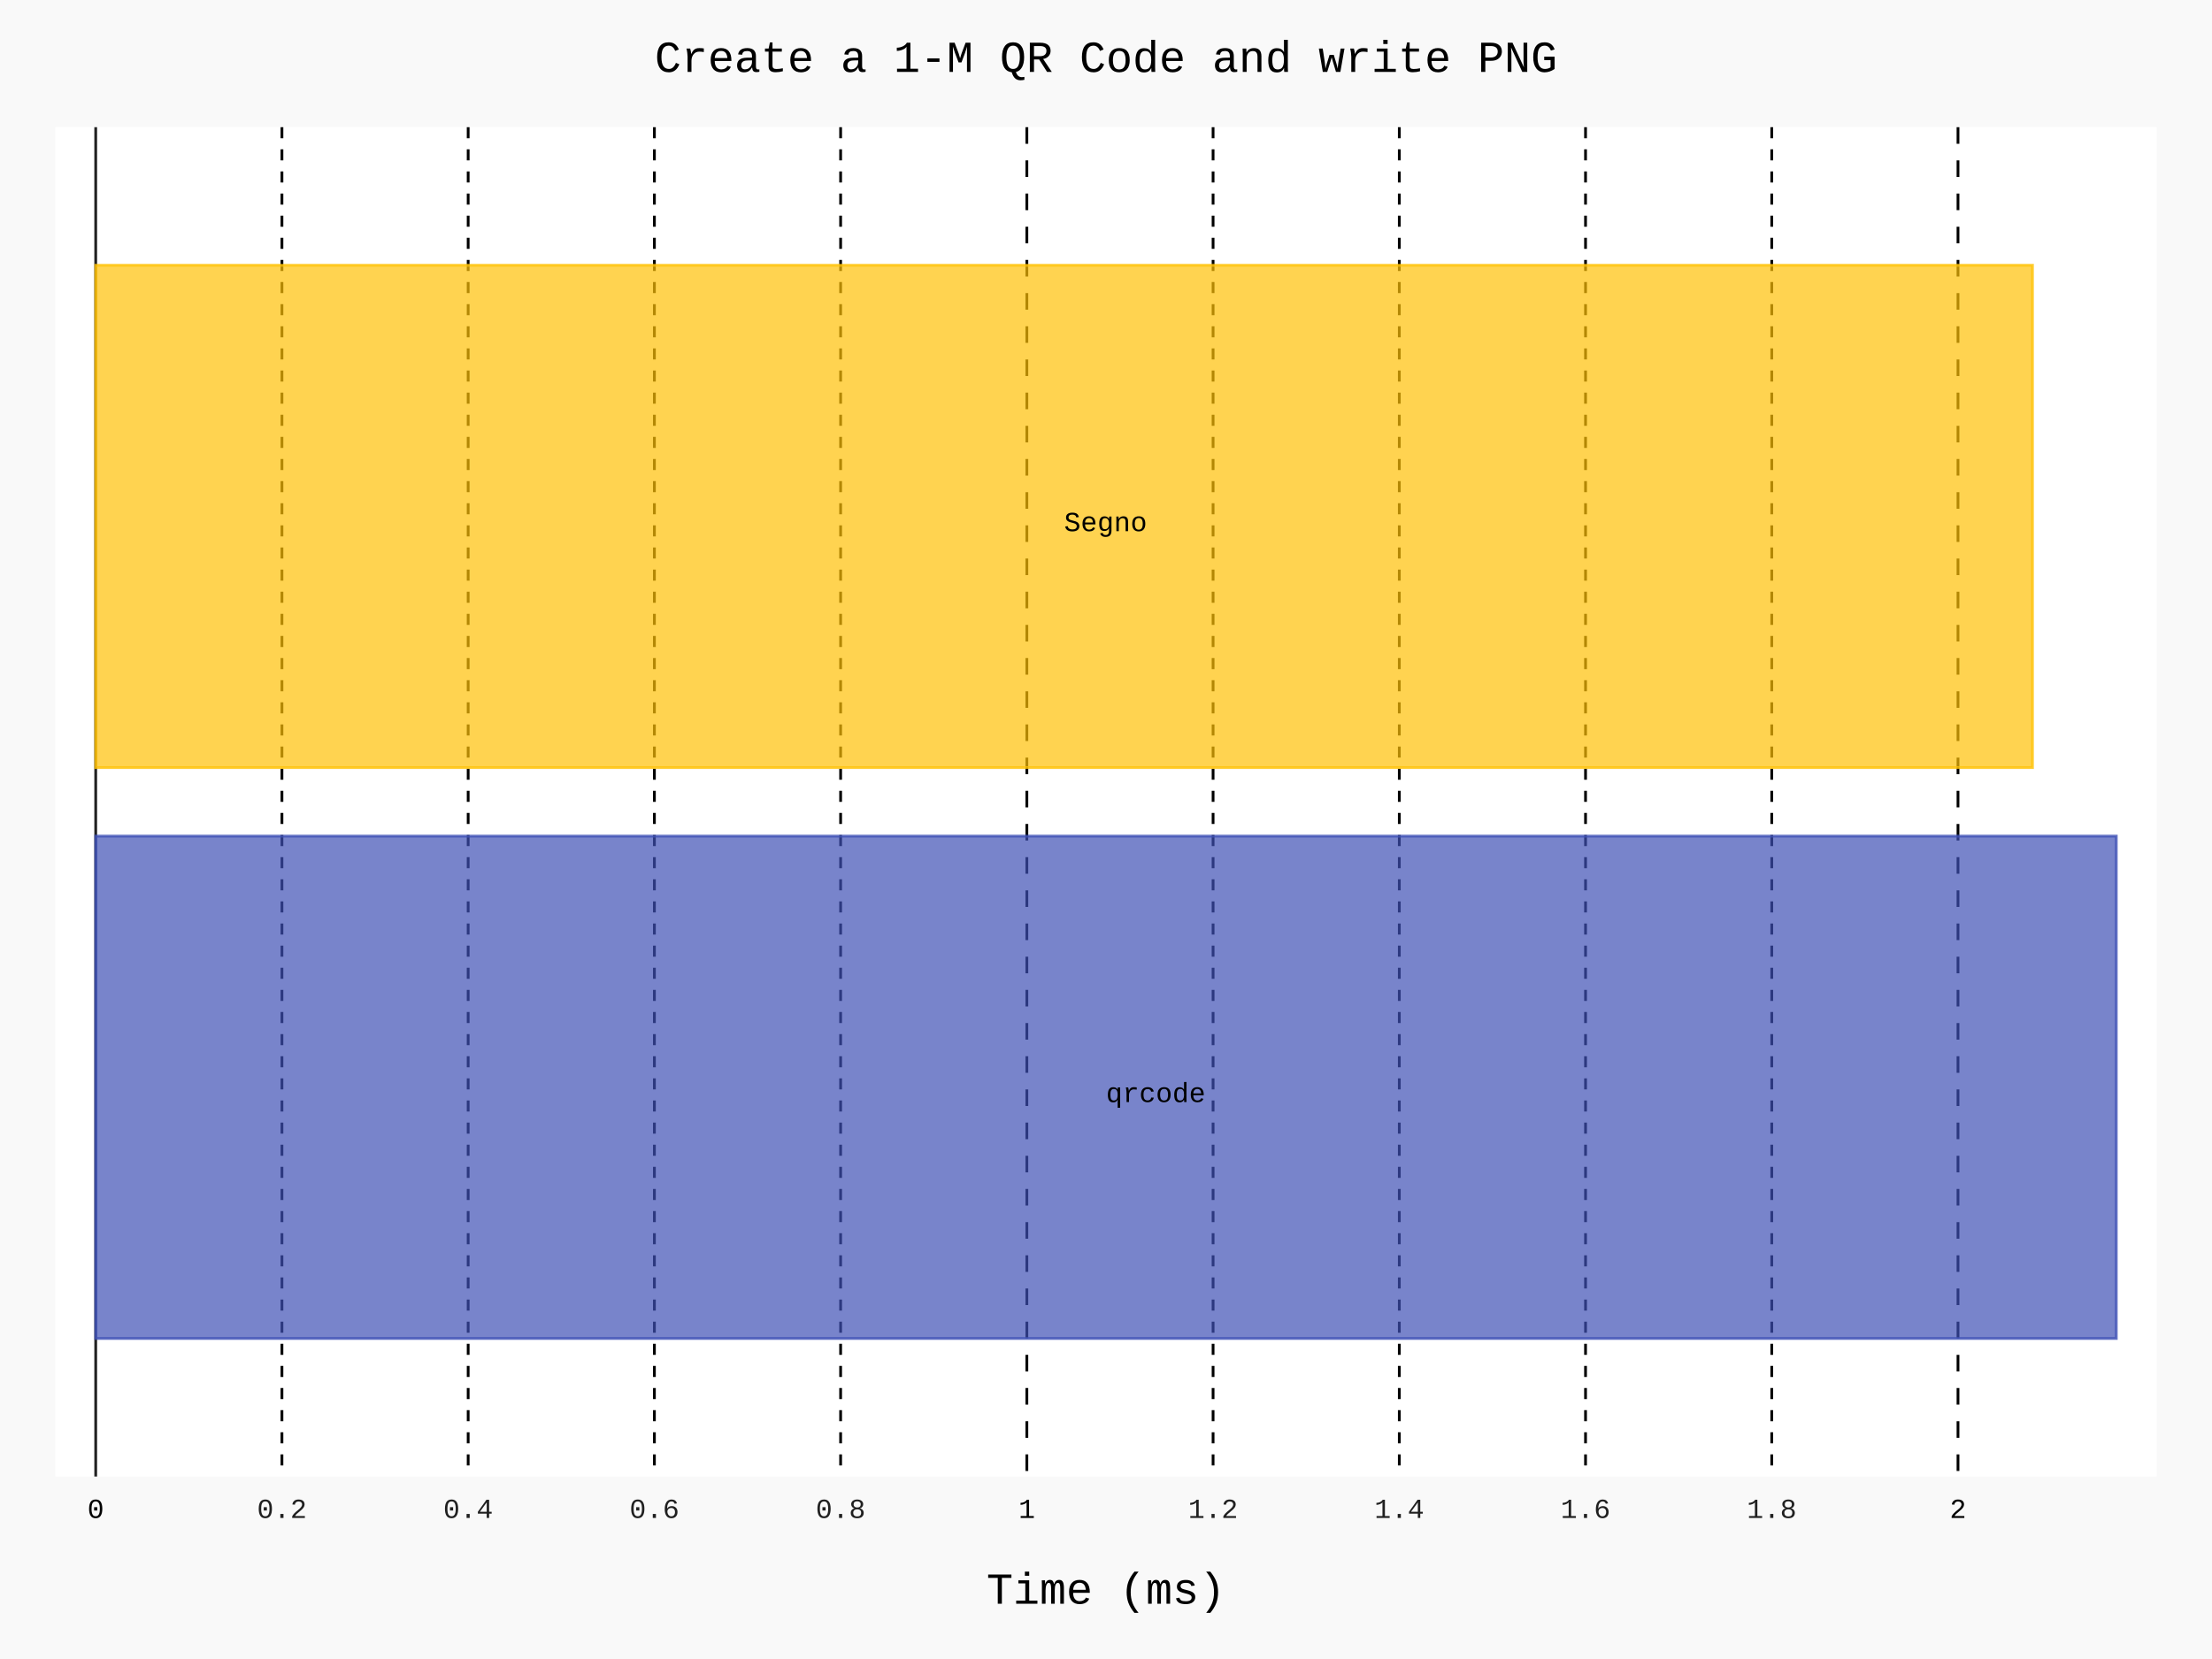
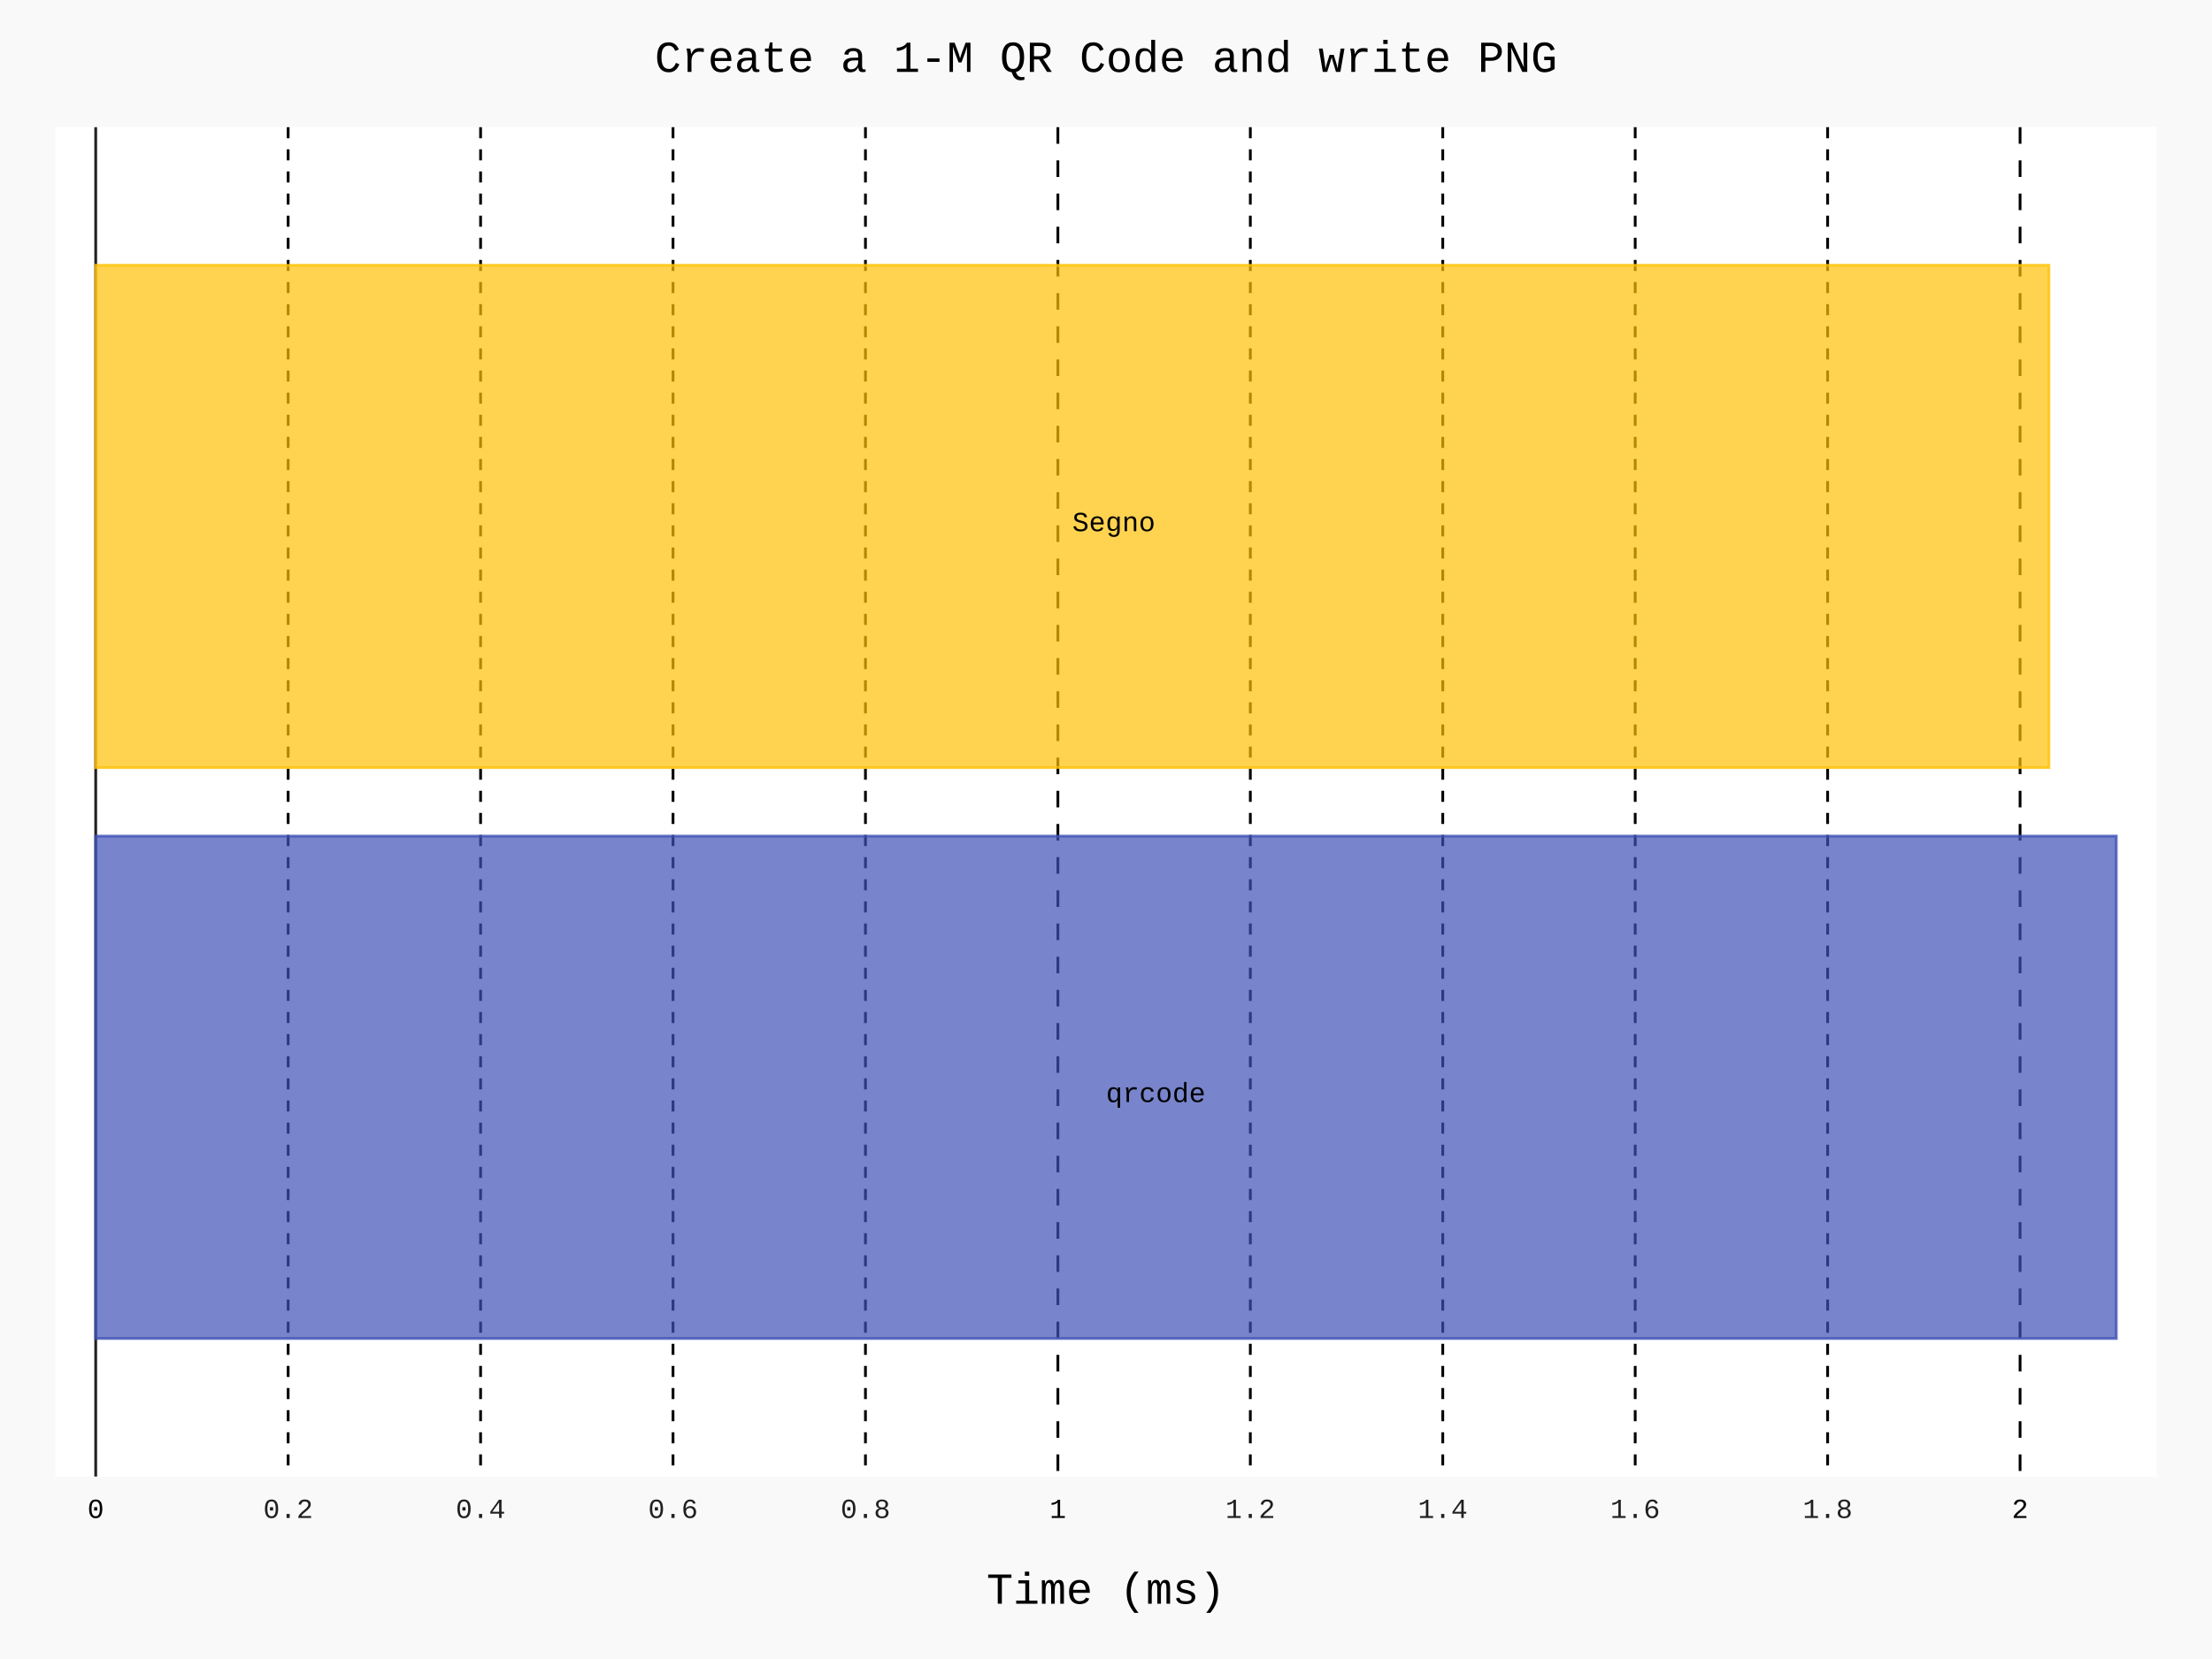
- <svg xmlns="http://www.w3.org/2000/svg" id="chart-b0e04af7-44ef-4c67-afe4-44094b39e01a" class="pygal-chart" viewBox="0 0 800 600">
+ <svg xmlns="http://www.w3.org/2000/svg" id="chart-f6bd04da-b01b-4d7c-bff4-3ae3e40bbd8a" class="pygal-chart" viewBox="0 0 800 600">
  <defs>
-     <style type="text/css">#chart-b0e04af7-44ef-4c67-afe4-44094b39e01a{-webkit-user-select:none;-webkit-font-smoothing:antialiased;font-family:Consolas,"Liberation Mono",Menlo,Courier,monospace}#chart-b0e04af7-44ef-4c67-afe4-44094b39e01a .title{font-family:Consolas,"Liberation Mono",Menlo,Courier,monospace;font-size:16px}#chart-b0e04af7-44ef-4c67-afe4-44094b39e01a .legends .legend text{font-family:Consolas,"Liberation Mono",Menlo,Courier,monospace;font-size:14px}#chart-b0e04af7-44ef-4c67-afe4-44094b39e01a .axis text{font-family:Consolas,"Liberation Mono",Menlo,Courier,monospace;font-size:10px}#chart-b0e04af7-44ef-4c67-afe4-44094b39e01a .axis text.major{font-family:Consolas,"Liberation Mono",Menlo,Courier,monospace;font-size:10px}#chart-b0e04af7-44ef-4c67-afe4-44094b39e01a .text-overlay text.value{font-family:Consolas,"Liberation Mono",Menlo,Courier,monospace;font-size:16px}#chart-b0e04af7-44ef-4c67-afe4-44094b39e01a .text-overlay text.label{font-family:Consolas,"Liberation Mono",Menlo,Courier,monospace;font-size:10px}#chart-b0e04af7-44ef-4c67-afe4-44094b39e01a .tooltip{font-family:Consolas,"Liberation Mono",Menlo,Courier,monospace;font-size:14px}#chart-b0e04af7-44ef-4c67-afe4-44094b39e01a text.no_data{font-family:Consolas,"Liberation Mono",Menlo,Courier,monospace;font-size:64px}
- #chart-b0e04af7-44ef-4c67-afe4-44094b39e01a{background-color:rgba(249,249,249,1)}#chart-b0e04af7-44ef-4c67-afe4-44094b39e01a path,#chart-b0e04af7-44ef-4c67-afe4-44094b39e01a line,#chart-b0e04af7-44ef-4c67-afe4-44094b39e01a rect,#chart-b0e04af7-44ef-4c67-afe4-44094b39e01a circle{-webkit-transition:150ms;-moz-transition:150ms;transition:150ms}#chart-b0e04af7-44ef-4c67-afe4-44094b39e01a .graph &gt; .background{fill:rgba(249,249,249,1)}#chart-b0e04af7-44ef-4c67-afe4-44094b39e01a .plot &gt; .background{fill:rgba(255,255,255,1)}#chart-b0e04af7-44ef-4c67-afe4-44094b39e01a .graph{fill:rgba(0,0,0,.87)}#chart-b0e04af7-44ef-4c67-afe4-44094b39e01a text.no_data{fill:rgba(0,0,0,1)}#chart-b0e04af7-44ef-4c67-afe4-44094b39e01a .title{fill:rgba(0,0,0,1)}#chart-b0e04af7-44ef-4c67-afe4-44094b39e01a .legends .legend text{fill:rgba(0,0,0,.87)}#chart-b0e04af7-44ef-4c67-afe4-44094b39e01a .legends .legend:hover text{fill:rgba(0,0,0,1)}#chart-b0e04af7-44ef-4c67-afe4-44094b39e01a .axis .line{stroke:rgba(0,0,0,1)}#chart-b0e04af7-44ef-4c67-afe4-44094b39e01a .axis .guide.line{stroke:rgba(0,0,0,.54)}#chart-b0e04af7-44ef-4c67-afe4-44094b39e01a .axis .major.line{stroke:rgba(0,0,0,.87)}#chart-b0e04af7-44ef-4c67-afe4-44094b39e01a .axis text.major{fill:rgba(0,0,0,1)}#chart-b0e04af7-44ef-4c67-afe4-44094b39e01a .axis.y .guides:hover .guide.line,#chart-b0e04af7-44ef-4c67-afe4-44094b39e01a .line-graph .axis.x .guides:hover .guide.line,#chart-b0e04af7-44ef-4c67-afe4-44094b39e01a .stackedline-graph .axis.x .guides:hover .guide.line,#chart-b0e04af7-44ef-4c67-afe4-44094b39e01a .xy-graph .axis.x .guides:hover .guide.line{stroke:rgba(0,0,0,1)}#chart-b0e04af7-44ef-4c67-afe4-44094b39e01a .axis .guides:hover text{fill:rgba(0,0,0,1)}#chart-b0e04af7-44ef-4c67-afe4-44094b39e01a .reactive{fill-opacity:.7;stroke-opacity:.8;stroke-width:1}#chart-b0e04af7-44ef-4c67-afe4-44094b39e01a .ci{stroke:rgba(0,0,0,.87)}#chart-b0e04af7-44ef-4c67-afe4-44094b39e01a .reactive.active,#chart-b0e04af7-44ef-4c67-afe4-44094b39e01a .active .reactive{fill-opacity:.8;stroke-opacity:.9;stroke-width:4}#chart-b0e04af7-44ef-4c67-afe4-44094b39e01a .ci .reactive.active{stroke-width:1.5}#chart-b0e04af7-44ef-4c67-afe4-44094b39e01a .series text{fill:rgba(0,0,0,1)}#chart-b0e04af7-44ef-4c67-afe4-44094b39e01a .tooltip rect{fill:rgba(255,255,255,1);stroke:rgba(0,0,0,1);-webkit-transition:opacity 150ms;-moz-transition:opacity 150ms;transition:opacity 150ms}#chart-b0e04af7-44ef-4c67-afe4-44094b39e01a .tooltip .label{fill:rgba(0,0,0,.87)}#chart-b0e04af7-44ef-4c67-afe4-44094b39e01a .tooltip .label{fill:rgba(0,0,0,.87)}#chart-b0e04af7-44ef-4c67-afe4-44094b39e01a .tooltip .legend{font-size:.8em;fill:rgba(0,0,0,.54)}#chart-b0e04af7-44ef-4c67-afe4-44094b39e01a .tooltip .x_label{font-size:.6em;fill:rgba(0,0,0,1)}#chart-b0e04af7-44ef-4c67-afe4-44094b39e01a .tooltip .xlink{font-size:.5em;text-decoration:underline}#chart-b0e04af7-44ef-4c67-afe4-44094b39e01a .tooltip .value{font-size:1.5em}#chart-b0e04af7-44ef-4c67-afe4-44094b39e01a .bound{font-size:.5em}#chart-b0e04af7-44ef-4c67-afe4-44094b39e01a .max-value{font-size:.75em;fill:rgba(0,0,0,.54)}#chart-b0e04af7-44ef-4c67-afe4-44094b39e01a .map-element{fill:rgba(255,255,255,1);stroke:rgba(0,0,0,.54) !important}#chart-b0e04af7-44ef-4c67-afe4-44094b39e01a .map-element .reactive{fill-opacity:inherit;stroke-opacity:inherit}#chart-b0e04af7-44ef-4c67-afe4-44094b39e01a .color-0,#chart-b0e04af7-44ef-4c67-afe4-44094b39e01a .color-0 a:visited{stroke:#F44336;fill:#F44336}#chart-b0e04af7-44ef-4c67-afe4-44094b39e01a .color-1,#chart-b0e04af7-44ef-4c67-afe4-44094b39e01a .color-1 a:visited{stroke:#3F51B5;fill:#3F51B5}#chart-b0e04af7-44ef-4c67-afe4-44094b39e01a .text-overlay .color-0 text{fill:black}#chart-b0e04af7-44ef-4c67-afe4-44094b39e01a .text-overlay .color-1 text{fill:black}
- #chart-b0e04af7-44ef-4c67-afe4-44094b39e01a text.no_data{text-anchor:middle}#chart-b0e04af7-44ef-4c67-afe4-44094b39e01a .guide.line{fill:none}#chart-b0e04af7-44ef-4c67-afe4-44094b39e01a .centered{text-anchor:middle}#chart-b0e04af7-44ef-4c67-afe4-44094b39e01a .title{text-anchor:middle}#chart-b0e04af7-44ef-4c67-afe4-44094b39e01a .legends .legend text{fill-opacity:1}#chart-b0e04af7-44ef-4c67-afe4-44094b39e01a .axis.x text{text-anchor:middle}#chart-b0e04af7-44ef-4c67-afe4-44094b39e01a .axis.x:not(.web) text[transform]{text-anchor:start}#chart-b0e04af7-44ef-4c67-afe4-44094b39e01a .axis.x:not(.web) text[transform].backwards{text-anchor:end}#chart-b0e04af7-44ef-4c67-afe4-44094b39e01a .axis.y text{text-anchor:end}#chart-b0e04af7-44ef-4c67-afe4-44094b39e01a .axis.y text[transform].backwards{text-anchor:start}#chart-b0e04af7-44ef-4c67-afe4-44094b39e01a .axis.y2 text{text-anchor:start}#chart-b0e04af7-44ef-4c67-afe4-44094b39e01a .axis.y2 text[transform].backwards{text-anchor:end}#chart-b0e04af7-44ef-4c67-afe4-44094b39e01a .axis .guide.line{stroke-dasharray:4,4;stroke:black}#chart-b0e04af7-44ef-4c67-afe4-44094b39e01a .axis .major.guide.line{stroke-dasharray:6,6;stroke:black}#chart-b0e04af7-44ef-4c67-afe4-44094b39e01a .horizontal .axis.y .guide.line,#chart-b0e04af7-44ef-4c67-afe4-44094b39e01a .horizontal .axis.y2 .guide.line,#chart-b0e04af7-44ef-4c67-afe4-44094b39e01a .vertical .axis.x .guide.line{opacity:0}#chart-b0e04af7-44ef-4c67-afe4-44094b39e01a .horizontal .axis.always_show .guide.line,#chart-b0e04af7-44ef-4c67-afe4-44094b39e01a .vertical .axis.always_show .guide.line{opacity:1 !important}#chart-b0e04af7-44ef-4c67-afe4-44094b39e01a .axis.y .guides:hover .guide.line,#chart-b0e04af7-44ef-4c67-afe4-44094b39e01a .axis.y2 .guides:hover .guide.line,#chart-b0e04af7-44ef-4c67-afe4-44094b39e01a .axis.x .guides:hover .guide.line{opacity:1}#chart-b0e04af7-44ef-4c67-afe4-44094b39e01a .axis .guides:hover text{opacity:1}#chart-b0e04af7-44ef-4c67-afe4-44094b39e01a .nofill{fill:none}#chart-b0e04af7-44ef-4c67-afe4-44094b39e01a .subtle-fill{fill-opacity:.2}#chart-b0e04af7-44ef-4c67-afe4-44094b39e01a .dot{stroke-width:1px;fill-opacity:1;stroke-opacity:1}#chart-b0e04af7-44ef-4c67-afe4-44094b39e01a .dot.active{stroke-width:5px}#chart-b0e04af7-44ef-4c67-afe4-44094b39e01a .dot.negative{fill:transparent}#chart-b0e04af7-44ef-4c67-afe4-44094b39e01a text,#chart-b0e04af7-44ef-4c67-afe4-44094b39e01a tspan{stroke:none !important}#chart-b0e04af7-44ef-4c67-afe4-44094b39e01a .series text.active{opacity:1}#chart-b0e04af7-44ef-4c67-afe4-44094b39e01a .tooltip rect{fill-opacity:.95;stroke-width:.5}#chart-b0e04af7-44ef-4c67-afe4-44094b39e01a .tooltip text{fill-opacity:1}#chart-b0e04af7-44ef-4c67-afe4-44094b39e01a .showable{visibility:hidden}#chart-b0e04af7-44ef-4c67-afe4-44094b39e01a .showable.shown{visibility:visible}#chart-b0e04af7-44ef-4c67-afe4-44094b39e01a .gauge-background{fill:rgba(229,229,229,1);stroke:none}#chart-b0e04af7-44ef-4c67-afe4-44094b39e01a .bg-lines{stroke:rgba(249,249,249,1);stroke-width:2px}</style>
+     <style type="text/css">#chart-f6bd04da-b01b-4d7c-bff4-3ae3e40bbd8a{-webkit-user-select:none;-webkit-font-smoothing:antialiased;font-family:Consolas,"Liberation Mono",Menlo,Courier,monospace}#chart-f6bd04da-b01b-4d7c-bff4-3ae3e40bbd8a .title{font-family:Consolas,"Liberation Mono",Menlo,Courier,monospace;font-size:16px}#chart-f6bd04da-b01b-4d7c-bff4-3ae3e40bbd8a .legends .legend text{font-family:Consolas,"Liberation Mono",Menlo,Courier,monospace;font-size:14px}#chart-f6bd04da-b01b-4d7c-bff4-3ae3e40bbd8a .axis text{font-family:Consolas,"Liberation Mono",Menlo,Courier,monospace;font-size:10px}#chart-f6bd04da-b01b-4d7c-bff4-3ae3e40bbd8a .axis text.major{font-family:Consolas,"Liberation Mono",Menlo,Courier,monospace;font-size:10px}#chart-f6bd04da-b01b-4d7c-bff4-3ae3e40bbd8a .text-overlay text.value{font-family:Consolas,"Liberation Mono",Menlo,Courier,monospace;font-size:16px}#chart-f6bd04da-b01b-4d7c-bff4-3ae3e40bbd8a .text-overlay text.label{font-family:Consolas,"Liberation Mono",Menlo,Courier,monospace;font-size:10px}#chart-f6bd04da-b01b-4d7c-bff4-3ae3e40bbd8a .tooltip{font-family:Consolas,"Liberation Mono",Menlo,Courier,monospace;font-size:14px}#chart-f6bd04da-b01b-4d7c-bff4-3ae3e40bbd8a text.no_data{font-family:Consolas,"Liberation Mono",Menlo,Courier,monospace;font-size:64px}
+ #chart-f6bd04da-b01b-4d7c-bff4-3ae3e40bbd8a{background-color:rgba(249,249,249,1)}#chart-f6bd04da-b01b-4d7c-bff4-3ae3e40bbd8a path,#chart-f6bd04da-b01b-4d7c-bff4-3ae3e40bbd8a line,#chart-f6bd04da-b01b-4d7c-bff4-3ae3e40bbd8a rect,#chart-f6bd04da-b01b-4d7c-bff4-3ae3e40bbd8a circle{-webkit-transition:150ms;-moz-transition:150ms;transition:150ms}#chart-f6bd04da-b01b-4d7c-bff4-3ae3e40bbd8a .graph &gt; .background{fill:rgba(249,249,249,1)}#chart-f6bd04da-b01b-4d7c-bff4-3ae3e40bbd8a .plot &gt; .background{fill:rgba(255,255,255,1)}#chart-f6bd04da-b01b-4d7c-bff4-3ae3e40bbd8a .graph{fill:rgba(0,0,0,.87)}#chart-f6bd04da-b01b-4d7c-bff4-3ae3e40bbd8a text.no_data{fill:rgba(0,0,0,1)}#chart-f6bd04da-b01b-4d7c-bff4-3ae3e40bbd8a .title{fill:rgba(0,0,0,1)}#chart-f6bd04da-b01b-4d7c-bff4-3ae3e40bbd8a .legends .legend text{fill:rgba(0,0,0,.87)}#chart-f6bd04da-b01b-4d7c-bff4-3ae3e40bbd8a .legends .legend:hover text{fill:rgba(0,0,0,1)}#chart-f6bd04da-b01b-4d7c-bff4-3ae3e40bbd8a .axis .line{stroke:rgba(0,0,0,1)}#chart-f6bd04da-b01b-4d7c-bff4-3ae3e40bbd8a .axis .guide.line{stroke:rgba(0,0,0,.54)}#chart-f6bd04da-b01b-4d7c-bff4-3ae3e40bbd8a .axis .major.line{stroke:rgba(0,0,0,.87)}#chart-f6bd04da-b01b-4d7c-bff4-3ae3e40bbd8a .axis text.major{fill:rgba(0,0,0,1)}#chart-f6bd04da-b01b-4d7c-bff4-3ae3e40bbd8a .axis.y .guides:hover .guide.line,#chart-f6bd04da-b01b-4d7c-bff4-3ae3e40bbd8a .line-graph .axis.x .guides:hover .guide.line,#chart-f6bd04da-b01b-4d7c-bff4-3ae3e40bbd8a .stackedline-graph .axis.x .guides:hover .guide.line,#chart-f6bd04da-b01b-4d7c-bff4-3ae3e40bbd8a .xy-graph .axis.x .guides:hover .guide.line{stroke:rgba(0,0,0,1)}#chart-f6bd04da-b01b-4d7c-bff4-3ae3e40bbd8a .axis .guides:hover text{fill:rgba(0,0,0,1)}#chart-f6bd04da-b01b-4d7c-bff4-3ae3e40bbd8a .reactive{fill-opacity:.7;stroke-opacity:.8;stroke-width:1}#chart-f6bd04da-b01b-4d7c-bff4-3ae3e40bbd8a .ci{stroke:rgba(0,0,0,.87)}#chart-f6bd04da-b01b-4d7c-bff4-3ae3e40bbd8a .reactive.active,#chart-f6bd04da-b01b-4d7c-bff4-3ae3e40bbd8a .active .reactive{fill-opacity:.8;stroke-opacity:.9;stroke-width:4}#chart-f6bd04da-b01b-4d7c-bff4-3ae3e40bbd8a .ci .reactive.active{stroke-width:1.5}#chart-f6bd04da-b01b-4d7c-bff4-3ae3e40bbd8a .series text{fill:rgba(0,0,0,1)}#chart-f6bd04da-b01b-4d7c-bff4-3ae3e40bbd8a .tooltip rect{fill:rgba(255,255,255,1);stroke:rgba(0,0,0,1);-webkit-transition:opacity 150ms;-moz-transition:opacity 150ms;transition:opacity 150ms}#chart-f6bd04da-b01b-4d7c-bff4-3ae3e40bbd8a .tooltip .label{fill:rgba(0,0,0,.87)}#chart-f6bd04da-b01b-4d7c-bff4-3ae3e40bbd8a .tooltip .label{fill:rgba(0,0,0,.87)}#chart-f6bd04da-b01b-4d7c-bff4-3ae3e40bbd8a .tooltip .legend{font-size:.8em;fill:rgba(0,0,0,.54)}#chart-f6bd04da-b01b-4d7c-bff4-3ae3e40bbd8a .tooltip .x_label{font-size:.6em;fill:rgba(0,0,0,1)}#chart-f6bd04da-b01b-4d7c-bff4-3ae3e40bbd8a .tooltip .xlink{font-size:.5em;text-decoration:underline}#chart-f6bd04da-b01b-4d7c-bff4-3ae3e40bbd8a .tooltip .value{font-size:1.5em}#chart-f6bd04da-b01b-4d7c-bff4-3ae3e40bbd8a .bound{font-size:.5em}#chart-f6bd04da-b01b-4d7c-bff4-3ae3e40bbd8a .max-value{font-size:.75em;fill:rgba(0,0,0,.54)}#chart-f6bd04da-b01b-4d7c-bff4-3ae3e40bbd8a .map-element{fill:rgba(255,255,255,1);stroke:rgba(0,0,0,.54) !important}#chart-f6bd04da-b01b-4d7c-bff4-3ae3e40bbd8a .map-element .reactive{fill-opacity:inherit;stroke-opacity:inherit}#chart-f6bd04da-b01b-4d7c-bff4-3ae3e40bbd8a .color-0,#chart-f6bd04da-b01b-4d7c-bff4-3ae3e40bbd8a .color-0 a:visited{stroke:#F44336;fill:#F44336}#chart-f6bd04da-b01b-4d7c-bff4-3ae3e40bbd8a .color-1,#chart-f6bd04da-b01b-4d7c-bff4-3ae3e40bbd8a .color-1 a:visited{stroke:#3F51B5;fill:#3F51B5}#chart-f6bd04da-b01b-4d7c-bff4-3ae3e40bbd8a .text-overlay .color-0 text{fill:black}#chart-f6bd04da-b01b-4d7c-bff4-3ae3e40bbd8a .text-overlay .color-1 text{fill:black}
+ #chart-f6bd04da-b01b-4d7c-bff4-3ae3e40bbd8a text.no_data{text-anchor:middle}#chart-f6bd04da-b01b-4d7c-bff4-3ae3e40bbd8a .guide.line{fill:none}#chart-f6bd04da-b01b-4d7c-bff4-3ae3e40bbd8a .centered{text-anchor:middle}#chart-f6bd04da-b01b-4d7c-bff4-3ae3e40bbd8a .title{text-anchor:middle}#chart-f6bd04da-b01b-4d7c-bff4-3ae3e40bbd8a .legends .legend text{fill-opacity:1}#chart-f6bd04da-b01b-4d7c-bff4-3ae3e40bbd8a .axis.x text{text-anchor:middle}#chart-f6bd04da-b01b-4d7c-bff4-3ae3e40bbd8a .axis.x:not(.web) text[transform]{text-anchor:start}#chart-f6bd04da-b01b-4d7c-bff4-3ae3e40bbd8a .axis.x:not(.web) text[transform].backwards{text-anchor:end}#chart-f6bd04da-b01b-4d7c-bff4-3ae3e40bbd8a .axis.y text{text-anchor:end}#chart-f6bd04da-b01b-4d7c-bff4-3ae3e40bbd8a .axis.y text[transform].backwards{text-anchor:start}#chart-f6bd04da-b01b-4d7c-bff4-3ae3e40bbd8a .axis.y2 text{text-anchor:start}#chart-f6bd04da-b01b-4d7c-bff4-3ae3e40bbd8a .axis.y2 text[transform].backwards{text-anchor:end}#chart-f6bd04da-b01b-4d7c-bff4-3ae3e40bbd8a .axis .guide.line{stroke-dasharray:4,4;stroke:black}#chart-f6bd04da-b01b-4d7c-bff4-3ae3e40bbd8a .axis .major.guide.line{stroke-dasharray:6,6;stroke:black}#chart-f6bd04da-b01b-4d7c-bff4-3ae3e40bbd8a .horizontal .axis.y .guide.line,#chart-f6bd04da-b01b-4d7c-bff4-3ae3e40bbd8a .horizontal .axis.y2 .guide.line,#chart-f6bd04da-b01b-4d7c-bff4-3ae3e40bbd8a .vertical .axis.x .guide.line{opacity:0}#chart-f6bd04da-b01b-4d7c-bff4-3ae3e40bbd8a .horizontal .axis.always_show .guide.line,#chart-f6bd04da-b01b-4d7c-bff4-3ae3e40bbd8a .vertical .axis.always_show .guide.line{opacity:1 !important}#chart-f6bd04da-b01b-4d7c-bff4-3ae3e40bbd8a .axis.y .guides:hover .guide.line,#chart-f6bd04da-b01b-4d7c-bff4-3ae3e40bbd8a .axis.y2 .guides:hover .guide.line,#chart-f6bd04da-b01b-4d7c-bff4-3ae3e40bbd8a .axis.x .guides:hover .guide.line{opacity:1}#chart-f6bd04da-b01b-4d7c-bff4-3ae3e40bbd8a .axis .guides:hover text{opacity:1}#chart-f6bd04da-b01b-4d7c-bff4-3ae3e40bbd8a .nofill{fill:none}#chart-f6bd04da-b01b-4d7c-bff4-3ae3e40bbd8a .subtle-fill{fill-opacity:.2}#chart-f6bd04da-b01b-4d7c-bff4-3ae3e40bbd8a .dot{stroke-width:1px;fill-opacity:1;stroke-opacity:1}#chart-f6bd04da-b01b-4d7c-bff4-3ae3e40bbd8a .dot.active{stroke-width:5px}#chart-f6bd04da-b01b-4d7c-bff4-3ae3e40bbd8a .dot.negative{fill:transparent}#chart-f6bd04da-b01b-4d7c-bff4-3ae3e40bbd8a text,#chart-f6bd04da-b01b-4d7c-bff4-3ae3e40bbd8a tspan{stroke:none !important}#chart-f6bd04da-b01b-4d7c-bff4-3ae3e40bbd8a .series text.active{opacity:1}#chart-f6bd04da-b01b-4d7c-bff4-3ae3e40bbd8a .tooltip rect{fill-opacity:.95;stroke-width:.5}#chart-f6bd04da-b01b-4d7c-bff4-3ae3e40bbd8a .tooltip text{fill-opacity:1}#chart-f6bd04da-b01b-4d7c-bff4-3ae3e40bbd8a .showable{visibility:hidden}#chart-f6bd04da-b01b-4d7c-bff4-3ae3e40bbd8a .showable.shown{visibility:visible}#chart-f6bd04da-b01b-4d7c-bff4-3ae3e40bbd8a .gauge-background{fill:rgba(229,229,229,1);stroke:none}#chart-f6bd04da-b01b-4d7c-bff4-3ae3e40bbd8a .bg-lines{stroke:rgba(249,249,249,1);stroke-width:2px}</style>
  </defs>
  <g class="graph horizontalbar-graph horizontal">
    <rect x="0" y="0" width="800" height="600" class="background" />
    <g transform="translate(20, 46)" class="plot">
      <rect x="0" y="0" width="760" height="488" class="background" />
      <g class="axis x always_show">
        <g class="guides">
          <path d="M14.615 0 v488" class="axis major line" />
          <text x="14.615" y="503.0" class="major">0</text>
        </g>
        <g class="guides">
-           <path d="M81.967 0 v488" class="guide line" />
-           <text x="81.967" y="503.0" class="">0.2</text>
+           <path d="M84.212 0 v488" class="guide line" />
+           <text x="84.212" y="503.0" class="">0.2</text>
        </g>
        <g class="guides">
-           <path d="M149.319 0 v488" class="guide line" />
-           <text x="149.319" y="503.0" class="">0.4</text>
+           <path d="M153.81 0 v488" class="guide line" />
+           <text x="153.81" y="503.0" class="">0.4</text>
        </g>
        <g class="guides">
-           <path d="M216.671 0 v488" class="guide line" />
-           <text x="216.671" y="503.0" class="">0.6</text>
+           <path d="M223.407 0 v488" class="guide line" />
+           <text x="223.407" y="503.0" class="">0.6</text>
        </g>
        <g class="guides">
-           <path d="M284.023 0 v488" class="guide line" />
-           <text x="284.023" y="503.0" class="">0.8</text>
+           <path d="M293.004 0 v488" class="guide line" />
+           <text x="293.004" y="503.0" class="">0.8</text>
        </g>
        <g class="guides">
-           <path d="M351.375 0 v488" class="major guide line" />
-           <text x="351.375" y="503.0" class="major">1</text>
+           <path d="M362.601 0 v488" class="major guide line" />
+           <text x="362.601" y="503.0" class="major">1</text>
        </g>
        <g class="guides">
-           <path d="M418.727 0 v488" class="guide line" />
-           <text x="418.727" y="503.0" class="">1.2</text>
+           <path d="M432.198 0 v488" class="guide line" />
+           <text x="432.198" y="503.0" class="">1.2</text>
        </g>
        <g class="guides">
-           <path d="M486.079 0 v488" class="guide line" />
-           <text x="486.079" y="503.0" class="">1.4</text>
+           <path d="M501.795 0 v488" class="guide line" />
+           <text x="501.795" y="503.0" class="">1.4</text>
        </g>
        <g class="guides">
-           <path d="M553.431 0 v488" class="guide line" />
-           <text x="553.431" y="503.0" class="">1.6</text>
+           <path d="M571.392 0 v488" class="guide line" />
+           <text x="571.392" y="503.0" class="">1.6</text>
        </g>
        <g class="guides">
-           <path d="M620.783 0 v488" class="guide line" />
-           <text x="620.783" y="503.0" class="">1.8</text>
+           <path d="M640.989 0 v488" class="guide line" />
+           <text x="640.989" y="503.0" class="">1.8</text>
        </g>
        <g class="guides">
-           <path d="M688.135 0 v488" class="major guide line" />
-           <text x="688.135" y="503.0" class="major">2</text>
+           <path d="M710.586 0 v488" class="major guide line" />
+           <text x="710.586" y="503.0" class="major">2</text>
        </g>
      </g>
      <g class="series serie-1 color-1">
        <g class="bars">
          <g class="bar" style="fill: #3F51B5; stroke: #3F51B5">
            <rect x="14.615" y="256.388" rx="0" ry="0" width="730.769" height="181.686" class="rect reactive tooltip-trigger" />
          </g>
        </g>
      </g>
      <g class="series serie-0 color-0">
        <g class="bars">
          <g class="bar" style="fill: #FFC107; stroke: #FFC107">
-             <rect x="14.615" y="49.926" rx="0" ry="0" width="700.461" height="181.686" class="rect reactive tooltip-trigger" />
+             <rect x="14.615" y="49.926" rx="0" ry="0" width="706.41" height="181.686" class="rect reactive tooltip-trigger" />
          </g>
        </g>
      </g>
    </g>
    <g class="titles">
      <text x="400.0" y="26" class="title plot_title">Create a 1-M QR Code and write PNG</text>
      <text x="400.0" y="580" class="title">Time (ms)</text>
    </g>
    <g transform="translate(20, 46)" class="plot overlay">
      <g class="series serie-1 color-1" />
      <g class="series serie-0 color-0" />
    </g>
    <g transform="translate(20, 46)" class="plot text-overlay">
      <g class="series serie-1 color-1">
        <text x="380.0" y="352.564" class="label">qrcode</text>
      </g>
      <g class="series serie-0 color-0">
-         <text x="364.846" y="146.103" class="label">Segno</text>
+         <text x="367.821" y="146.103" class="label">Segno</text>
      </g>
    </g>
    <g transform="translate(20, 46)" class="plot tooltip-overlay">
      <g transform="translate(0 0)" style="opacity: 0" class="tooltip">
        <rect rx="0" ry="0" width="0" height="0" class="tooltip-box" />
        <g class="text" />
      </g>
    </g>
  </g>
</svg>
